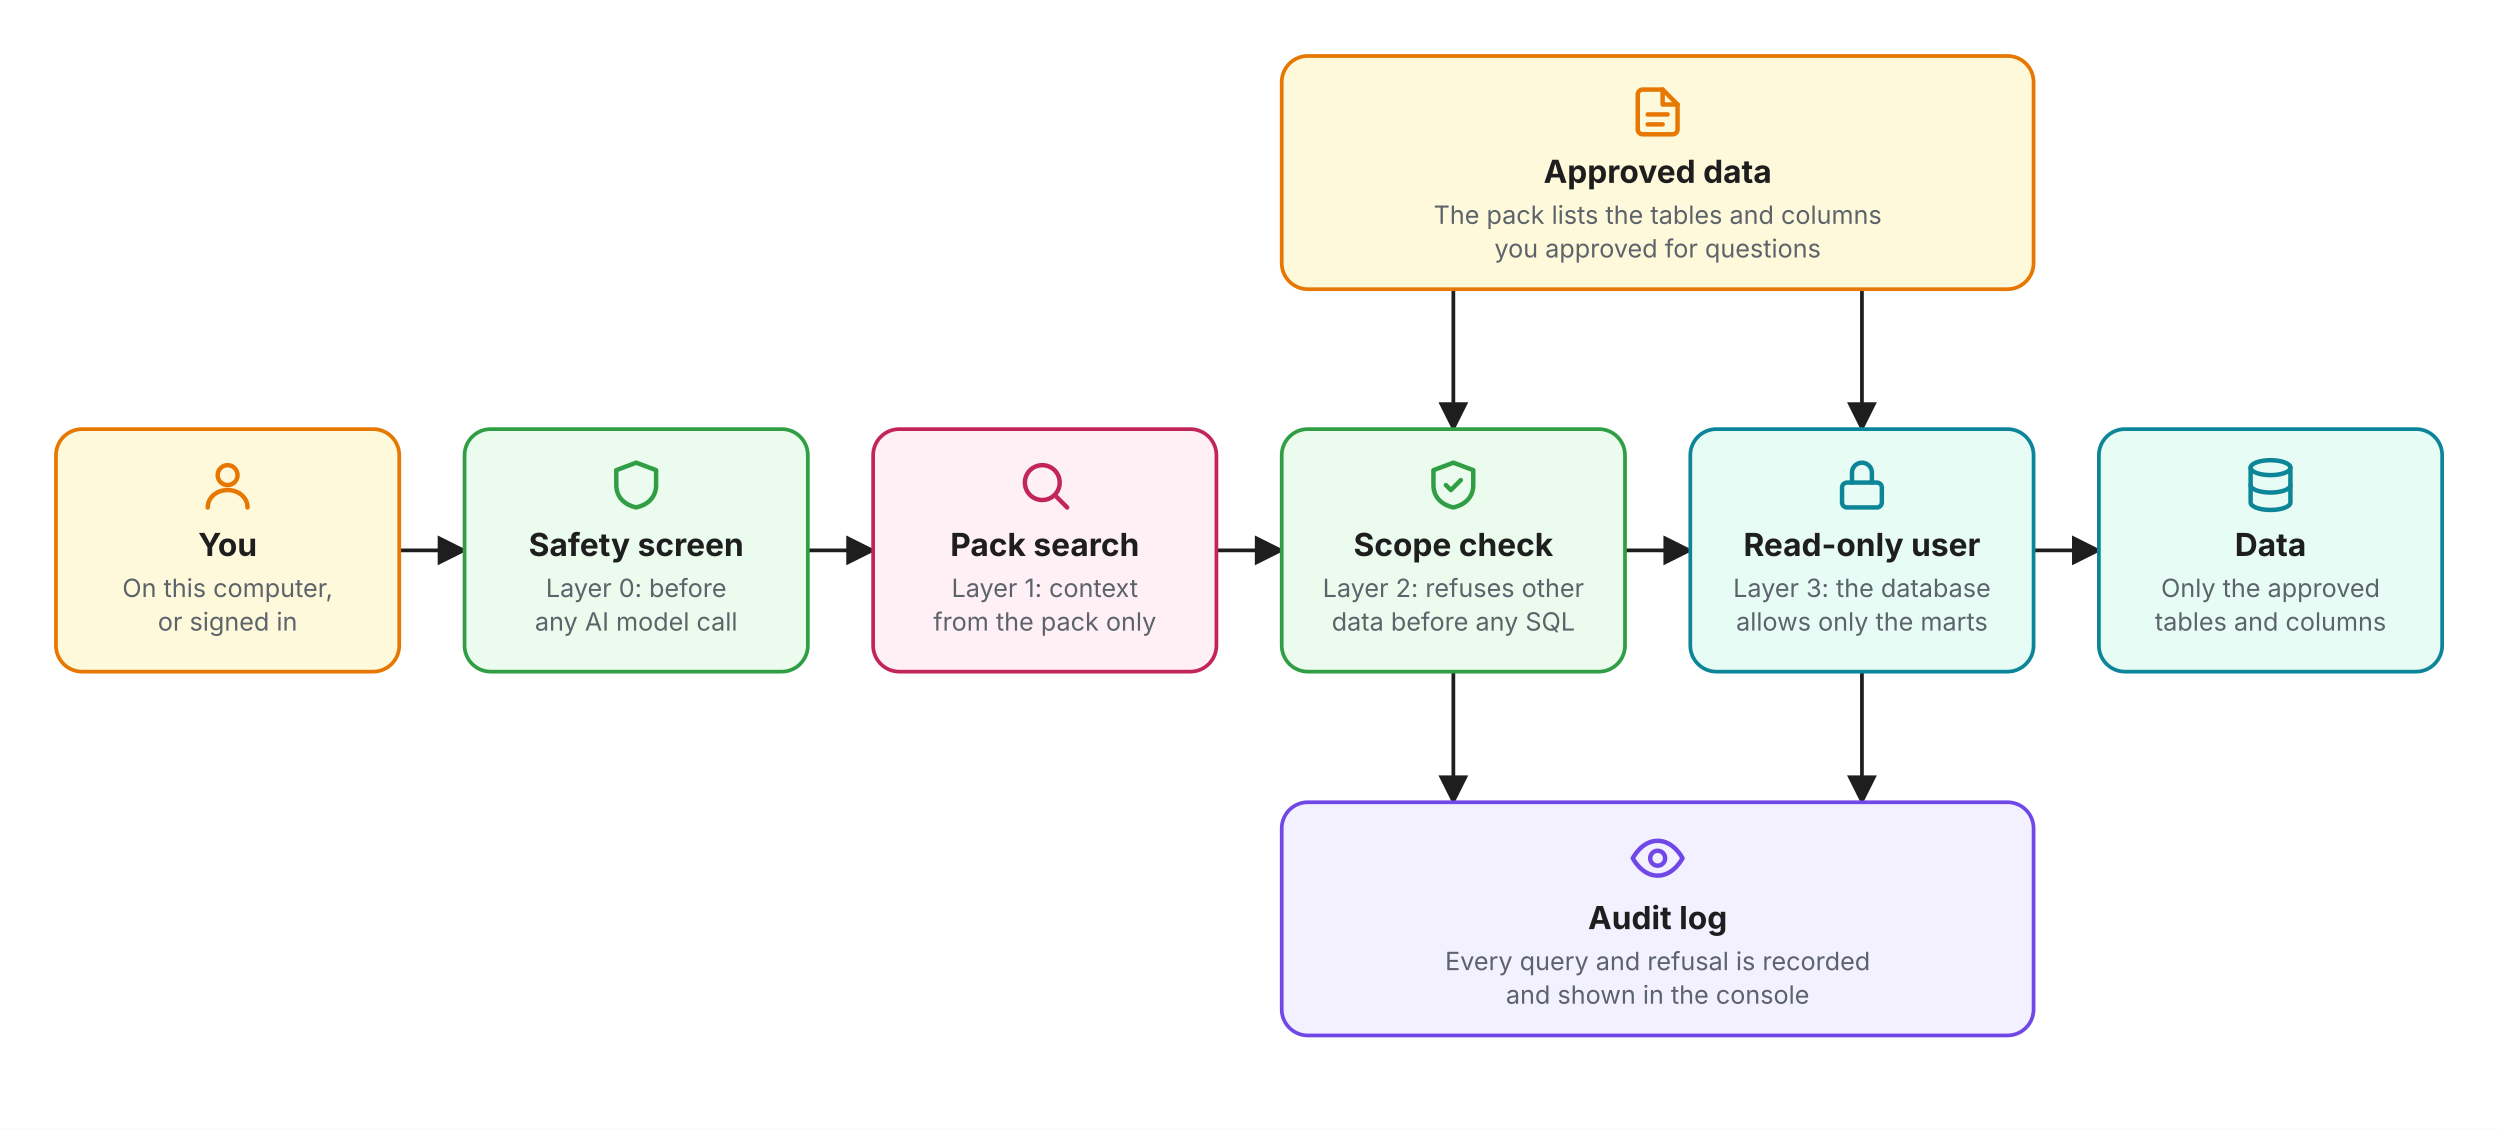
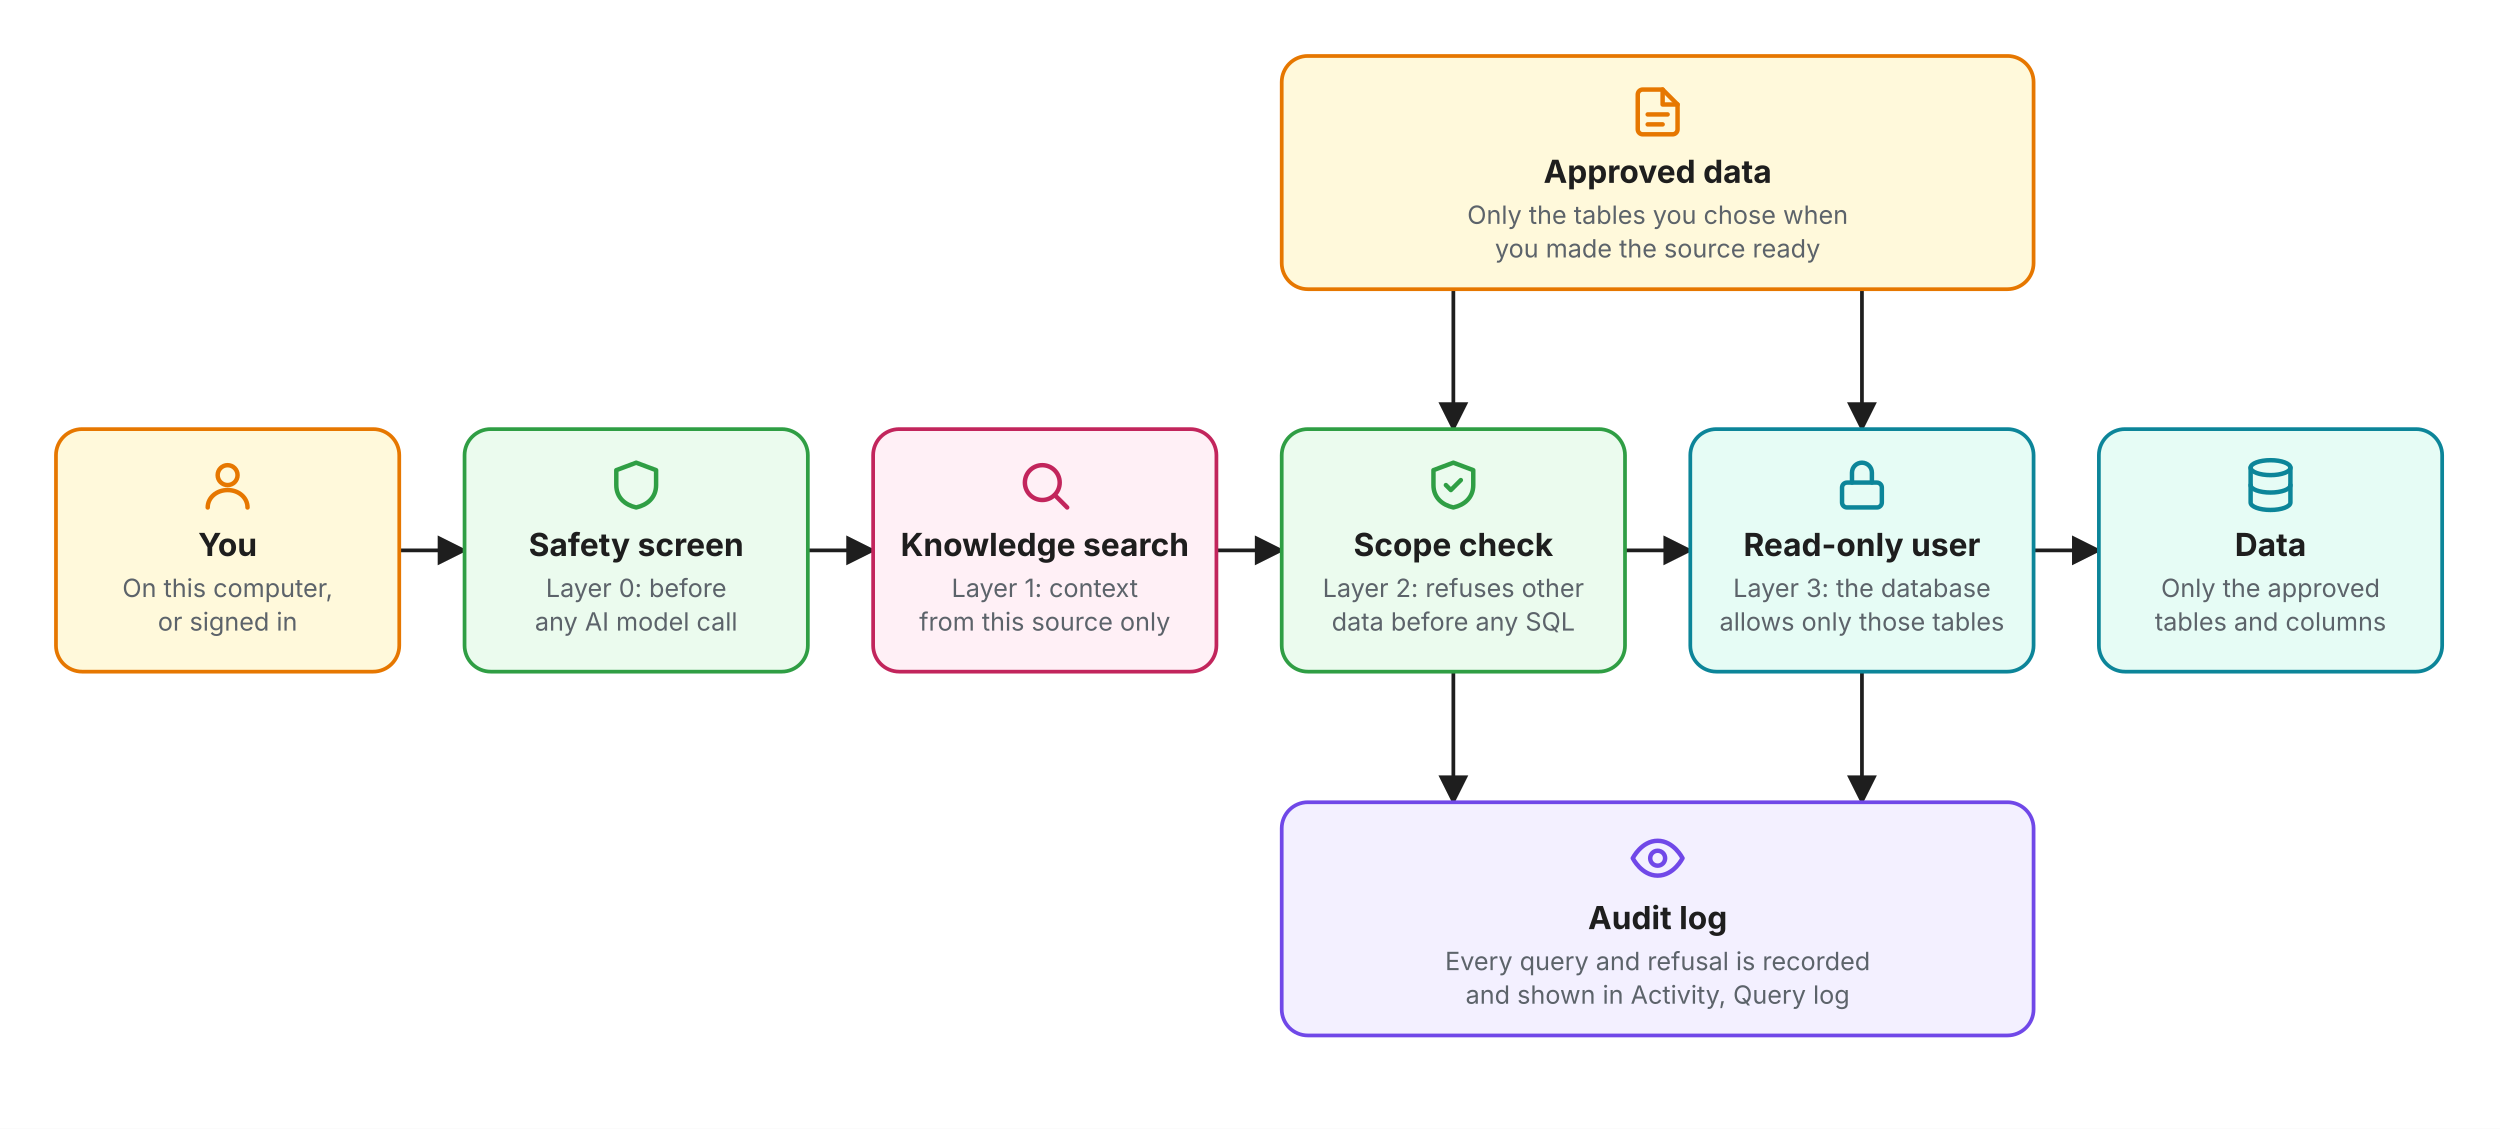
<svg xmlns="http://www.w3.org/2000/svg" width="1340" height="605" viewBox="-30 30 1340 605" font-family="Inter, 'Segoe UI', Helvetica, Arial, sans-serif">
  <rect x="-30" y="30" width="1340" height="605" fill="#ffffff" />
  <defs>
    <marker id="head0" viewBox="0 0 10 10" refX="9" refY="5" markerWidth="8" markerHeight="8" orient="auto-start-reverse">
      <path d="M0,0 L10,5 L0,10 z" fill="#1e1e1e" />
    </marker>
  </defs>
  <polyline points="184,325 219,325" fill="none" stroke="#1e1e1e" stroke-width="2" marker-end="url(#head0)" />
  <polyline points="403,325 438,325" fill="none" stroke="#1e1e1e" stroke-width="2" marker-end="url(#head0)" />
  <polyline points="622,325 657,325" fill="none" stroke="#1e1e1e" stroke-width="2" marker-end="url(#head0)" />
  <polyline points="841,325 876,325" fill="none" stroke="#1e1e1e" stroke-width="2" marker-end="url(#head0)" />
  <polyline points="1060,325 1095,325" fill="none" stroke="#1e1e1e" stroke-width="2" marker-end="url(#head0)" />
  <polyline points="749,185 749,260" fill="none" stroke="#1e1e1e" stroke-width="2" marker-end="url(#head0)" />
  <polyline points="749,390 749,460" fill="none" stroke="#1e1e1e" stroke-width="2" marker-end="url(#head0)" />
  <polyline points="968,185 968,260" fill="none" stroke="#1e1e1e" stroke-width="2" marker-end="url(#head0)" />
  <polyline points="968,390 968,460" fill="none" stroke="#1e1e1e" stroke-width="2" marker-end="url(#head0)" />
  <rect x="657" y="60" width="403" height="125" rx="14" fill="#fff9db" stroke="#e67700" stroke-width="2" />
  <svg x="842.5" y="74" width="32" height="32" viewBox="0 0 24 24" fill="none" stroke="#e67700" stroke-width="1.8" stroke-linecap="round" stroke-linejoin="round">
    <path d="M14 3H6a2 2 0 0 0-2 2v14a2 2 0 0 0 2 2h12a2 2 0 0 0 2-2V9z" />
    <path d="M14 3v6h6M8 13h8M8 17h6" />
  </svg>
  <text x="858.5" y="128" font-size="17" font-weight="700" fill="#1e1e1e" text-anchor="middle">Approved data</text>
-   <text x="858.5" y="150" font-size="13.5" fill="#5c636a" text-anchor="middle">The pack lists the tables and columns</text>
-   <text x="858.5" y="168" font-size="13.5" fill="#5c636a" text-anchor="middle">you approved for questions</text>
+   <text x="858.5" y="150" font-size="13.5" fill="#5c636a" text-anchor="middle">Only the tables you chose when</text>
+   <text x="858.5" y="168" font-size="13.5" fill="#5c636a" text-anchor="middle">you made the source ready</text>
  <rect x="0" y="260" width="184" height="130" rx="14" fill="#fff9db" stroke="#e67700" stroke-width="2" />
  <svg x="76.0" y="274" width="32" height="32" viewBox="0 0 24 24" fill="none" stroke="#e67700" stroke-width="1.8" stroke-linecap="round" stroke-linejoin="round">
    <circle cx="12" cy="8" r="4" />
    <path d="M4 21c0-4 3.6-7 8-7s8 3 8 7" />
  </svg>
  <text x="92.0" y="328" font-size="17" font-weight="700" fill="#1e1e1e" text-anchor="middle">You</text>
  <text x="92.0" y="350" font-size="13.5" fill="#5c636a" text-anchor="middle">On this computer,</text>
  <text x="92.0" y="368" font-size="13.5" fill="#5c636a" text-anchor="middle">or signed in</text>
  <rect x="219" y="260" width="184" height="130" rx="14" fill="#ebfbee" stroke="#2f9e44" stroke-width="2" />
  <svg x="295.0" y="274" width="32" height="32" viewBox="0 0 24 24" fill="none" stroke="#2f9e44" stroke-width="1.8" stroke-linecap="round" stroke-linejoin="round">
    <path d="M12 3l8 3v6c0 5-3.5 8-8 9-4.5-1-8-4-8-9V6z" />
  </svg>
  <text x="311.0" y="328" font-size="17" font-weight="700" fill="#1e1e1e" text-anchor="middle">Safety screen</text>
  <text x="311.0" y="350" font-size="13.5" fill="#5c636a" text-anchor="middle">Layer 0: before</text>
  <text x="311.0" y="368" font-size="13.5" fill="#5c636a" text-anchor="middle">any AI model call</text>
  <rect x="438" y="260" width="184" height="130" rx="14" fill="#fff0f6" stroke="#c2255c" stroke-width="2" />
  <svg x="514.0" y="274" width="32" height="32" viewBox="0 0 24 24" fill="none" stroke="#c2255c" stroke-width="1.8" stroke-linecap="round" stroke-linejoin="round">
    <circle cx="11" cy="11" r="7" />
    <path d="M21 21l-5-5" />
  </svg>
-   <text x="530.0" y="328" font-size="17" font-weight="700" fill="#1e1e1e" text-anchor="middle">Pack search</text>
+   <text x="530.0" y="328" font-size="17" font-weight="700" fill="#1e1e1e" text-anchor="middle">Knowledge search</text>
  <text x="530.0" y="350" font-size="13.5" fill="#5c636a" text-anchor="middle">Layer 1: context</text>
-   <text x="530.0" y="368" font-size="13.5" fill="#5c636a" text-anchor="middle">from the pack only</text>
+   <text x="530.0" y="368" font-size="13.5" fill="#5c636a" text-anchor="middle">from this source only</text>
  <rect x="657" y="260" width="184" height="130" rx="14" fill="#ebfbee" stroke="#2f9e44" stroke-width="2" />
  <svg x="733.0" y="274" width="32" height="32" viewBox="0 0 24 24" fill="none" stroke="#2f9e44" stroke-width="1.8" stroke-linecap="round" stroke-linejoin="round">
    <path d="M12 3l8 3v6c0 5-3.5 8-8 9-4.5-1-8-4-8-9V6z" />
    <path d="M9 12l2 2 4-4" />
  </svg>
  <text x="749.0" y="328" font-size="17" font-weight="700" fill="#1e1e1e" text-anchor="middle">Scope check</text>
  <text x="749.0" y="350" font-size="13.5" fill="#5c636a" text-anchor="middle">Layer 2: refuses other</text>
  <text x="749.0" y="368" font-size="13.5" fill="#5c636a" text-anchor="middle">data before any SQL</text>
  <rect x="876" y="260" width="184" height="130" rx="14" fill="#e6fcf5" stroke="#0c8599" stroke-width="2" />
  <svg x="952.0" y="274" width="32" height="32" viewBox="0 0 24 24" fill="none" stroke="#0c8599" stroke-width="1.8" stroke-linecap="round" stroke-linejoin="round">
    <rect x="4" y="11" width="16" height="10" rx="2" />
    <path d="M8 11V7a4 4 0 0 1 8 0v4" />
  </svg>
  <text x="968.0" y="328" font-size="17" font-weight="700" fill="#1e1e1e" text-anchor="middle">Read-only user</text>
  <text x="968.0" y="350" font-size="13.5" fill="#5c636a" text-anchor="middle">Layer 3: the database</text>
-   <text x="968.0" y="368" font-size="13.5" fill="#5c636a" text-anchor="middle">allows only the marts</text>
+   <text x="968.0" y="368" font-size="13.5" fill="#5c636a" text-anchor="middle">allows only those tables</text>
  <rect x="1095" y="260" width="184" height="130" rx="14" fill="#e6fcf5" stroke="#0c8599" stroke-width="2" />
  <svg x="1171.0" y="274" width="32" height="32" viewBox="0 0 24 24" fill="none" stroke="#0c8599" stroke-width="1.8" stroke-linecap="round" stroke-linejoin="round">
    <ellipse cx="12" cy="5" rx="8" ry="3" />
    <path d="M4 5v14c0 1.7 3.6 3 8 3s8-1.3 8-3V5" />
    <path d="M4 12c0 1.7 3.6 3 8 3s8-1.3 8-3" />
  </svg>
  <text x="1187.0" y="328" font-size="17" font-weight="700" fill="#1e1e1e" text-anchor="middle">Data</text>
  <text x="1187.0" y="350" font-size="13.5" fill="#5c636a" text-anchor="middle">Only the approved</text>
  <text x="1187.0" y="368" font-size="13.5" fill="#5c636a" text-anchor="middle">tables and columns</text>
  <rect x="657" y="460" width="403" height="125" rx="14" fill="#f3f0ff" stroke="#7048e8" stroke-width="2" />
  <svg x="842.5" y="474" width="32" height="32" viewBox="0 0 24 24" fill="none" stroke="#7048e8" stroke-width="1.8" stroke-linecap="round" stroke-linejoin="round">
    <path d="M2 12s3.5-7 10-7 10 7 10 7-3.5 7-10 7S2 12 2 12z" />
    <circle cx="12" cy="12" r="3" />
  </svg>
  <text x="858.5" y="528" font-size="17" font-weight="700" fill="#1e1e1e" text-anchor="middle">Audit log</text>
  <text x="858.5" y="550" font-size="13.5" fill="#5c636a" text-anchor="middle">Every query and refusal is recorded</text>
-   <text x="858.5" y="568" font-size="13.5" fill="#5c636a" text-anchor="middle">and shown in the console</text>
+   <text x="858.5" y="568" font-size="13.5" fill="#5c636a" text-anchor="middle">and shown in Activity, Query log</text>
</svg>
